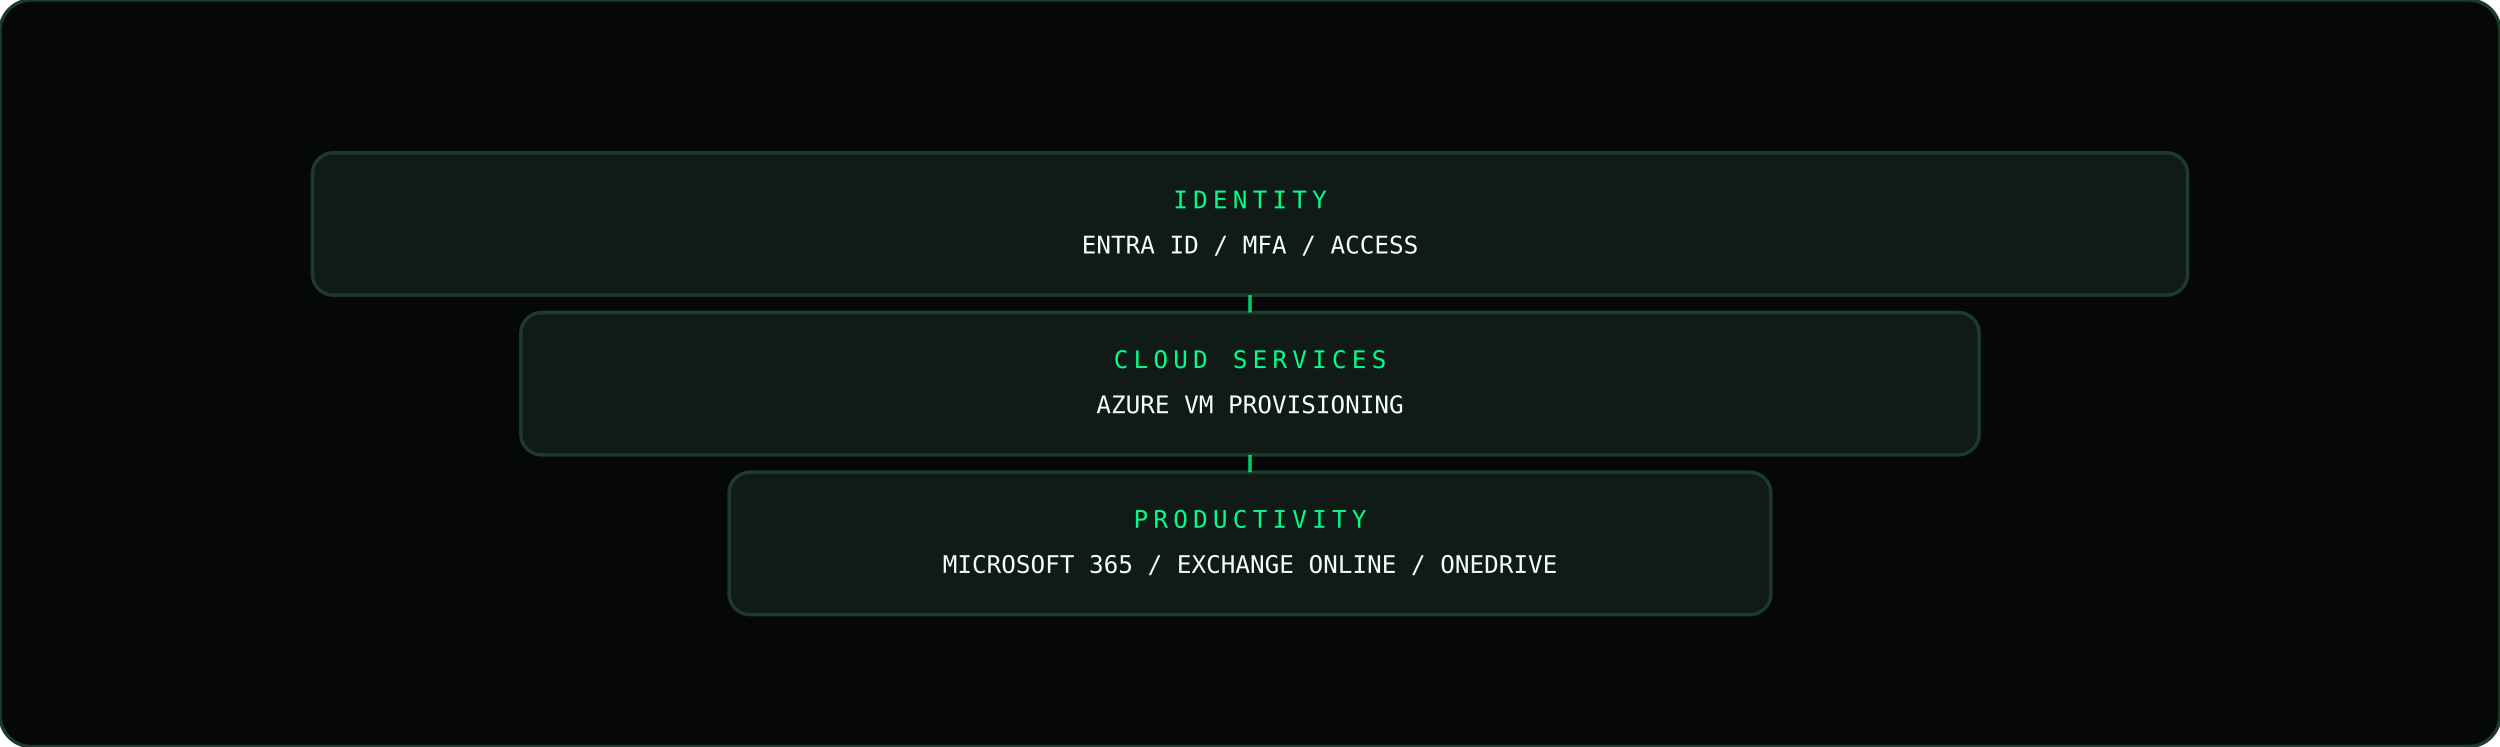
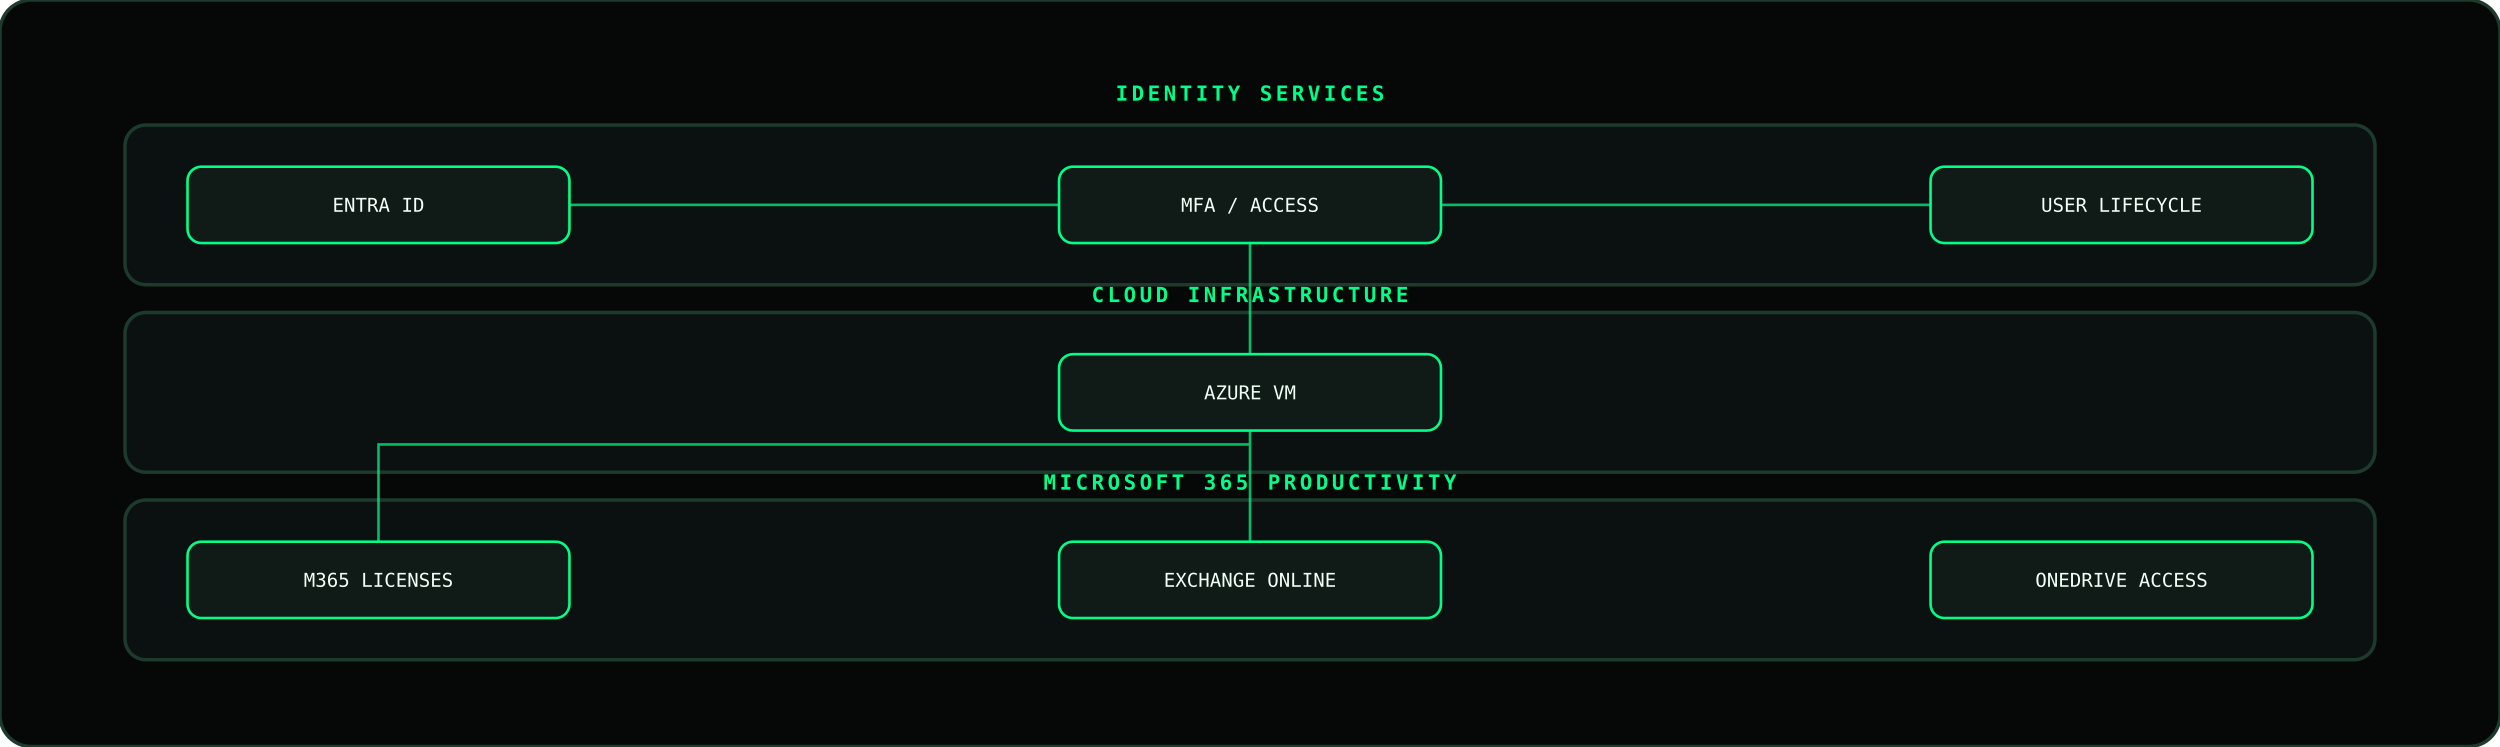
- <svg xmlns="http://www.w3.org/2000/svg" width="1440" height="430" viewBox="0 0 1440 430" role="img" aria-labelledby="t">
+ <svg xmlns="http://www.w3.org/2000/svg" width="1440" height="430" viewBox="0 0 1440 430" role="img" aria-labelledby="title desc">
  <rect width="1440" height="430" rx="18" fill="#050807" stroke="#1C3B2D" stroke-width="2" />
-   <g fill="#101A16" stroke="#1C3B2D" stroke-width="2">
-     <rect x="180" y="88" width="1080" height="82" rx="12" />
-     <rect x="300" y="180" width="840" height="82" rx="12" />
-     <rect x="420" y="272" width="600" height="82" rx="12" />
+   <g fill="#0B1110" stroke="#1C3B2D" stroke-width="2">
+     <rect x="72" y="72" width="1296" height="92" rx="12" />
+     <rect x="72" y="180" width="1296" height="92" rx="12" />
+     <rect x="72" y="288" width="1296" height="92" rx="12" />
  </g>
-   <g stroke="#00FF88" stroke-width="2" opacity=".8">
-     <line x1="720" y1="170" x2="720" y2="180" />
-     <line x1="720" y1="262" y2="272" x2="720" />
+   <g fill="#101A16" stroke="#00FF88" stroke-width="1.5">
+     <rect x="108" y="96" width="220" height="44" rx="8" />
+     <rect x="610" y="96" width="220" height="44" rx="8" />
+     <rect x="1112" y="96" width="220" height="44" rx="8" />
+     <rect x="610" y="204" width="220" height="44" rx="8" />
+     <rect x="108" y="312" width="220" height="44" rx="8" />
+     <rect x="610" y="312" width="220" height="44" rx="8" />
+     <rect x="1112" y="312" width="220" height="44" rx="8" />
  </g>
-   <g font-family="ui-monospace, monospace" text-anchor="middle">
-     <text x="720" y="120" fill="#00FF88" font-size="14" letter-spacing="3">IDENTITY</text>
-     <text x="720" y="146" fill="#F2FFF8" font-size="14">ENTRA ID / MFA / ACCESS</text>
-     <text x="720" y="212" fill="#00FF88" font-size="14" letter-spacing="3">CLOUD SERVICES</text>
-     <text x="720" y="238" fill="#F2FFF8" font-size="14">AZURE VM PROVISIONING</text>
-     <text x="720" y="304" fill="#00FF88" font-size="14" letter-spacing="3">PRODUCTIVITY</text>
-     <text x="720" y="330" fill="#F2FFF8" font-size="14">MICROSOFT 365 / EXCHANGE ONLINE / ONEDRIVE</text>
+   <g fill="none" stroke="#00FF88" stroke-width="1.5" opacity=".72">
+     <path d="M328 118H610M830 118H1112M720 140V204M720 248V312M218 312V256H720" />
+   </g>
+   <g font-family="ui-monospace, monospace" text-anchor="middle" font-size="11" fill="#F2FFF8">
+     <text x="218" y="122">ENTRA ID</text>
+     <text x="720" y="122">MFA / ACCESS</text>
+     <text x="1222" y="122">USER LIFECYCLE</text>
+     <text x="720" y="230">AZURE VM</text>
+     <text x="218" y="338">M365 LICENSES</text>
+     <text x="720" y="338">EXCHANGE ONLINE</text>
+     <text x="1222" y="338">ONEDRIVE ACCESS</text>
+   </g>
+   <g font-family="ui-monospace, monospace" text-anchor="middle" font-size="12" font-weight="700" fill="#00FF88" letter-spacing="2">
+     <text x="720" y="58">IDENTITY SERVICES</text>
+     <text x="720" y="174">CLOUD INFRASTRUCTURE</text>
+     <text x="720" y="282">MICROSOFT 365 PRODUCTIVITY</text>
  </g>
</svg>
